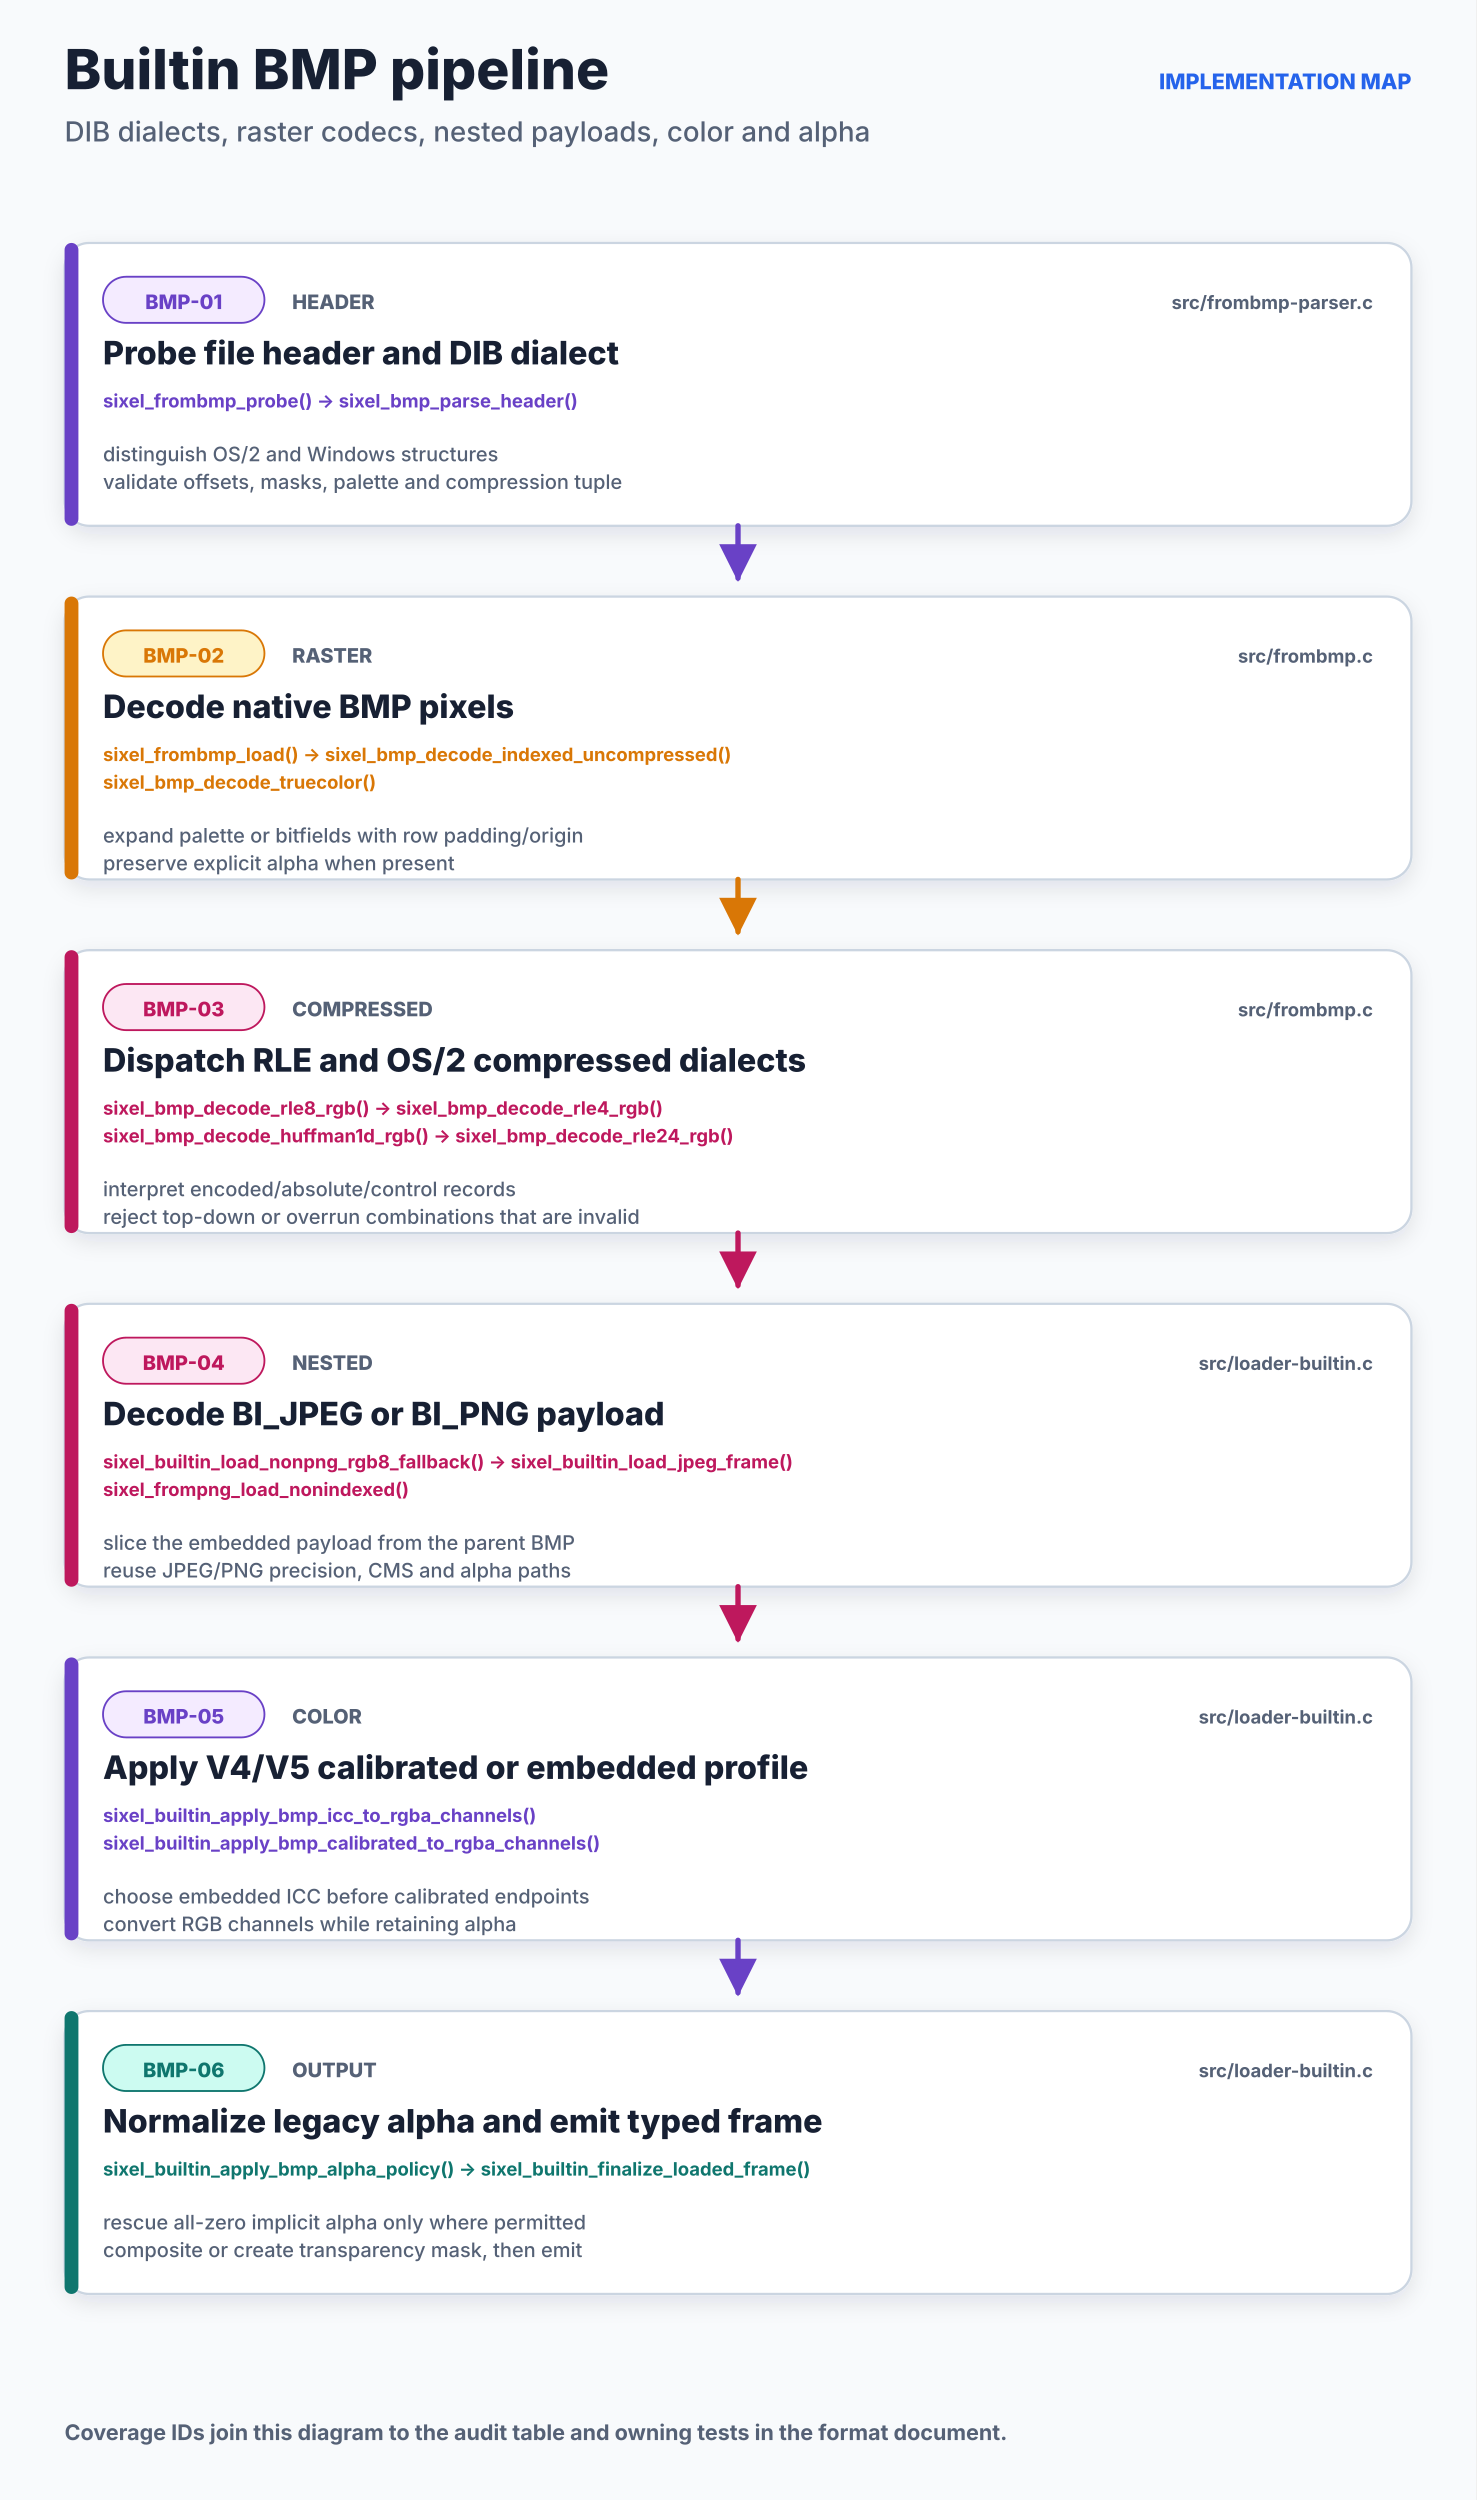
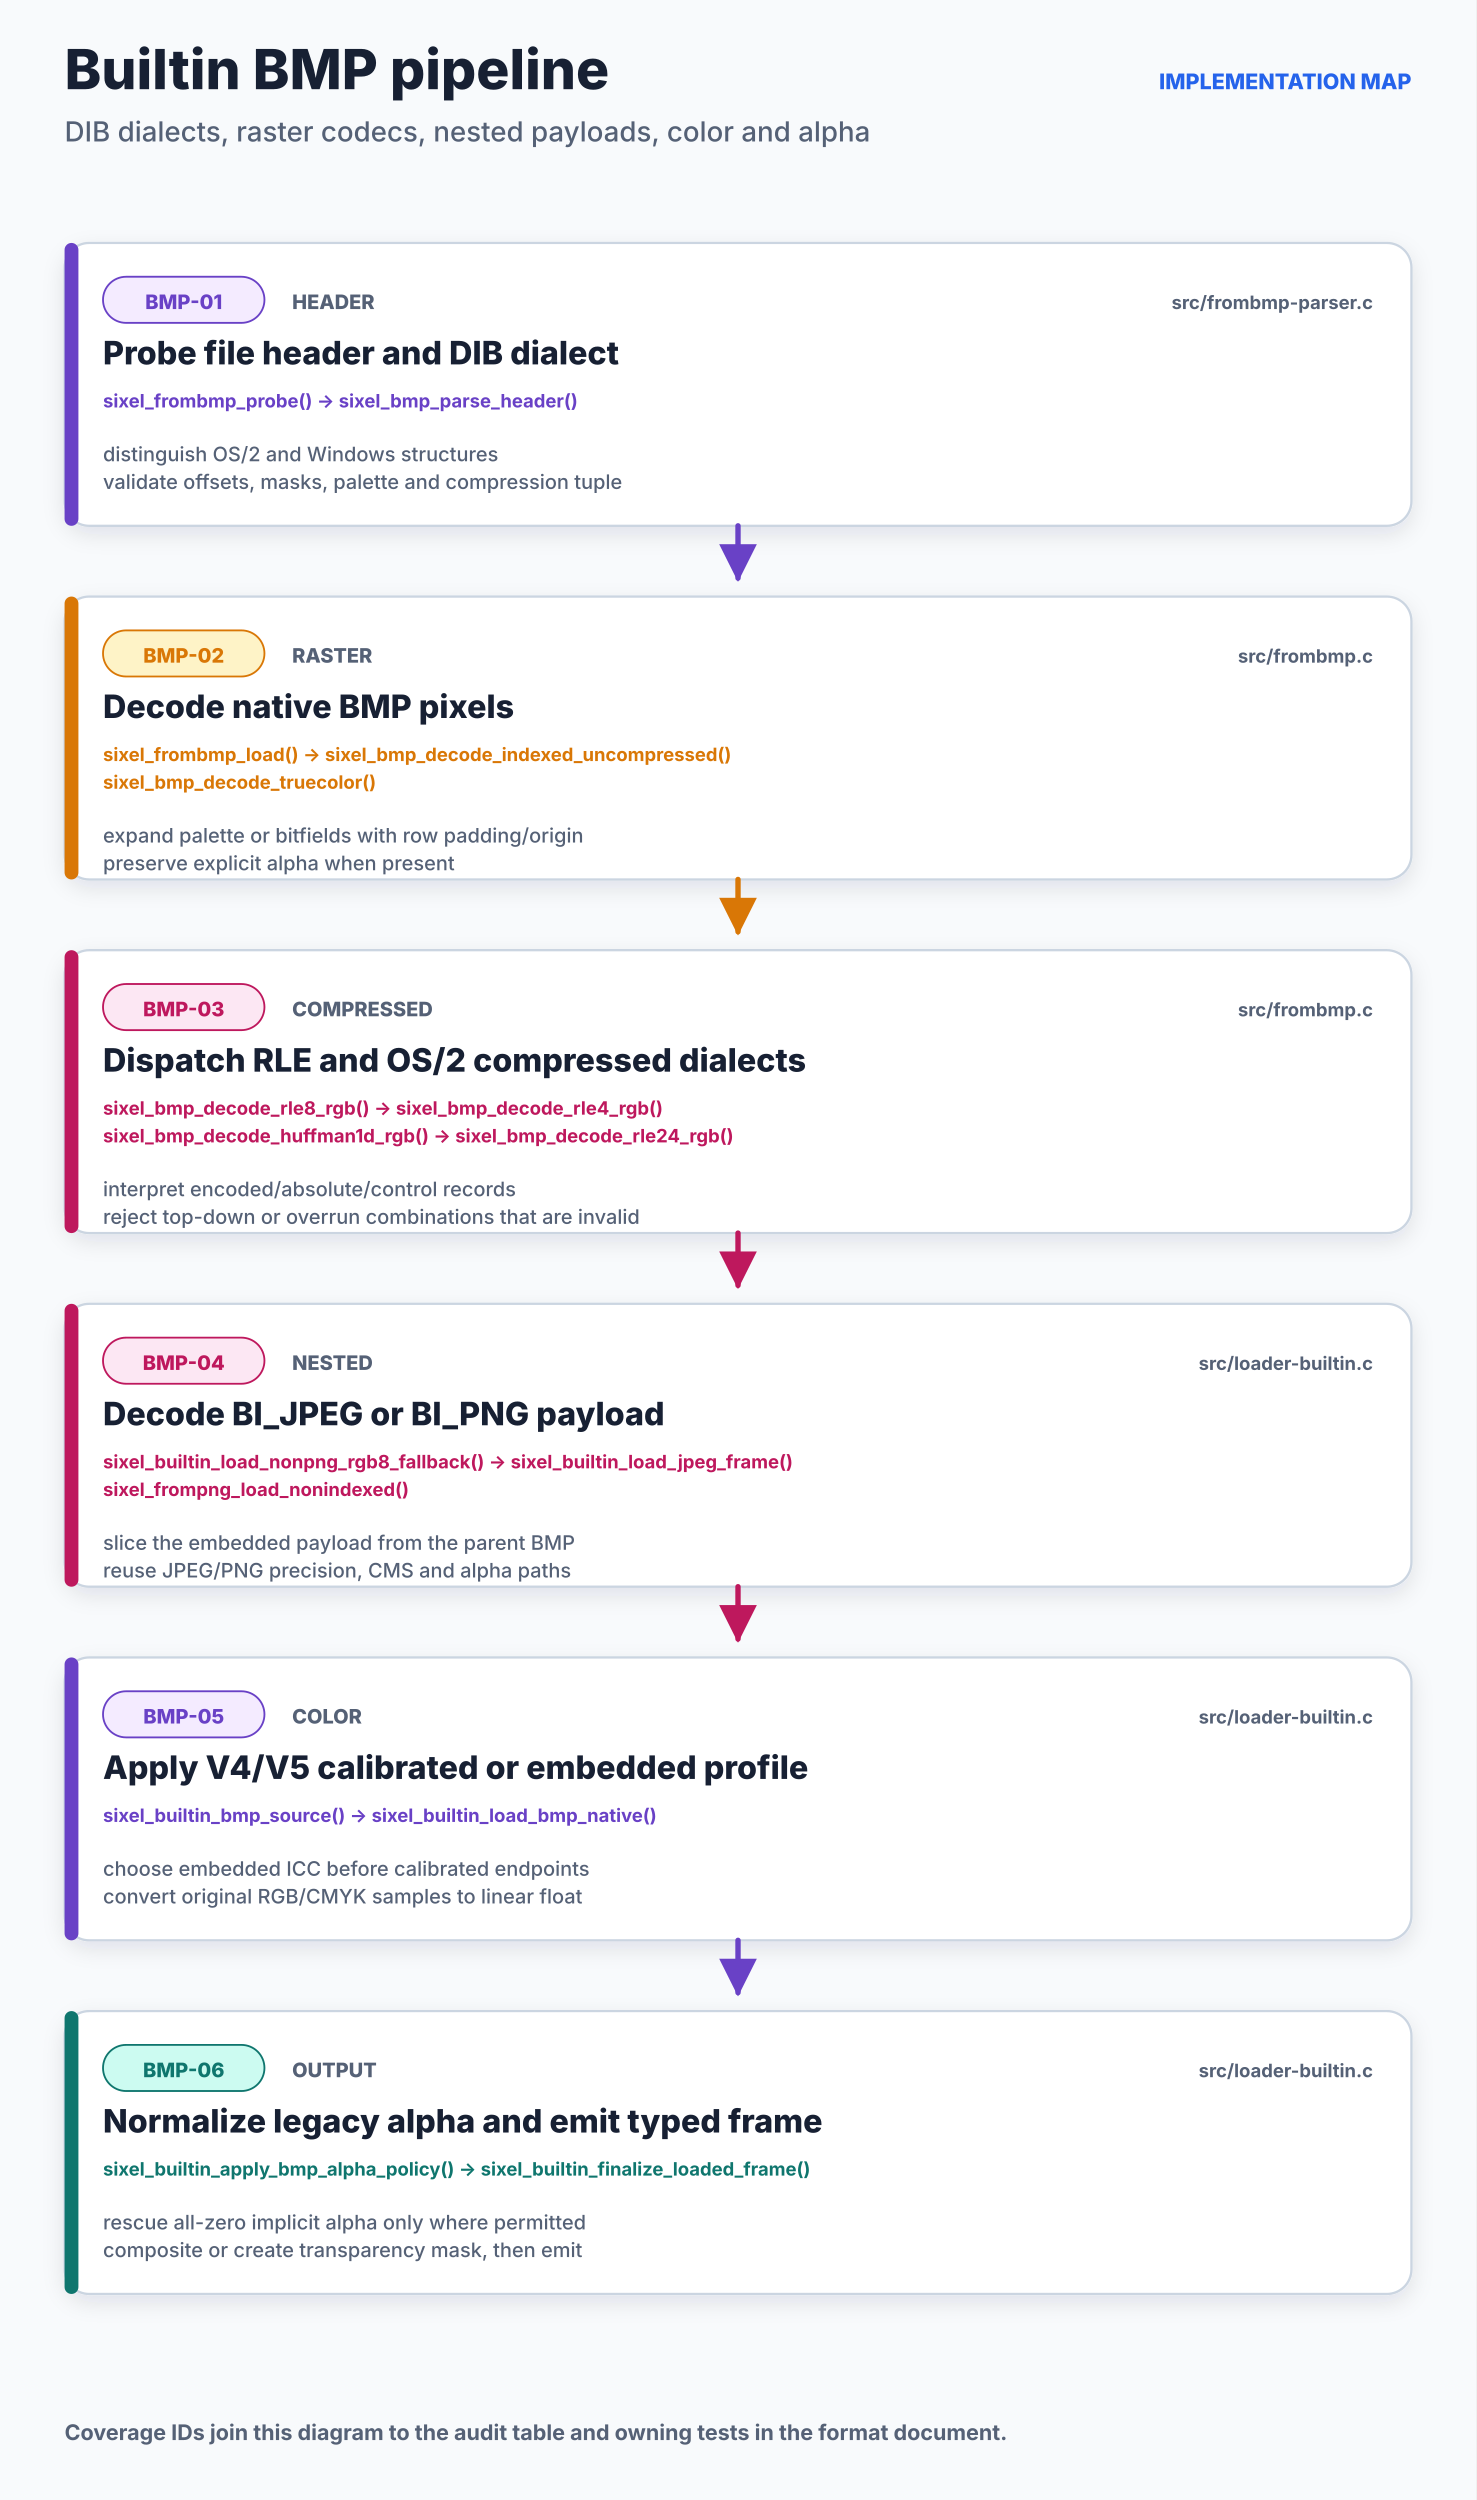
<svg xmlns="http://www.w3.org/2000/svg" width="960" height="1626" viewBox="0 0 960 1626" role="img" aria-labelledby="figure-title figure-description">
  <defs>
    <marker id="arrow-blue" viewBox="0 0 10 10" refX="9" refY="5" markerWidth="7" markerHeight="7" orient="auto-start-reverse">
      <path d="M 0 0 L 10 5 L 0 10 z" fill="context-stroke" />
    </marker>
    <marker id="arrow-magenta" viewBox="0 0 10 10" refX="9" refY="5" markerWidth="7" markerHeight="7" orient="auto-start-reverse">
      <path d="M 0 0 L 10 5 L 0 10 z" fill="context-stroke" />
    </marker>
    <marker id="arrow-gold" viewBox="0 0 10 10" refX="9" refY="5" markerWidth="7" markerHeight="7" orient="auto-start-reverse">
      <path d="M 0 0 L 10 5 L 0 10 z" fill="context-stroke" />
    </marker>
    <filter id="card-shadow" x="-10%" y="-10%" width="120%" height="130%">
      <feDropShadow dx="0" dy="5" stdDeviation="7" flood-color="#172033" flood-opacity="0.10" />
    </filter>
  </defs>
  <rect x="0.0" y="0.0" width="960.0" height="1626.0" fill="#F8FAFC" stroke="none" />
  <text x="42.0" y="58.0" fill="#172033" font-size="36" font-weight="820" font-family="system-ui, -apple-system, sans-serif" text-anchor="start">Builtin BMP pipeline</text>
  <text x="42.0" y="92.0" fill="#556176" font-size="18" font-weight="550" font-family="system-ui, -apple-system, sans-serif" text-anchor="start">DIB dialects, raster codecs, nested payloads, color and alpha</text>
  <text x="918.0" y="58.0" fill="#2563EB" font-size="14" font-weight="780" font-family="system-ui, -apple-system, sans-serif" text-anchor="end">IMPLEMENTATION MAP</text>
  <rect x="42.0" y="158.0" width="876.0" height="184.0" rx="16.0" fill="#FFFFFF" stroke="#CBD5E1" stroke-width="1.5" filter="url(#card-shadow)" />
  <rect x="42.0" y="158.0" width="9.0" height="184.0" rx="4.5" fill="#6941C6" stroke="none" />
  <rect x="67.0" y="180.0" width="105.0" height="30.0" rx="15.0" fill="#F4EBFF" stroke="#6941C6" stroke-width="1.2" />
  <text x="119.5" y="201.0" fill="#6941C6" font-size="13" font-weight="800" font-family="system-ui, -apple-system, sans-serif" text-anchor="middle">BMP-01</text>
  <text x="190.0" y="201.0" fill="#556176" font-size="13" font-weight="800" font-family="system-ui, -apple-system, sans-serif" text-anchor="start">HEADER</text>
  <text x="67.0" y="237.0" fill="#172033" font-size="21" font-weight="780" font-family="system-ui, -apple-system, sans-serif" text-anchor="start">Probe file header and DIB dialect</text>
  <text x="67.0" y="265.0" fill="#6941C6" font-size="12" font-weight="650" font-family="system-ui, -apple-system, sans-serif" text-anchor="start">sixel_frombmp_probe()  -&gt;  sixel_bmp_parse_header()</text>
  <text x="67.0" y="300.0" fill="#556176" font-size="13" font-weight="450" font-family="system-ui, -apple-system, sans-serif" text-anchor="start">distinguish OS/2 and Windows structures</text>
  <text x="67.0" y="318.0" fill="#556176" font-size="13" font-weight="450" font-family="system-ui, -apple-system, sans-serif" text-anchor="start">validate offsets, masks, palette and compression tuple</text>
  <text x="893.0" y="201.0" fill="#556176" font-size="12" font-weight="650" font-family="system-ui, -apple-system, sans-serif" text-anchor="end">src/frombmp-parser.c</text>
  <path d="M 480 342 V 376" fill="none" stroke="#6941C6" stroke-width="3.5" stroke-linecap="round" stroke-linejoin="round" marker-end="url(#arrow-blue)" />
  <rect x="42.0" y="388.0" width="876.0" height="184.0" rx="16.0" fill="#FFFFFF" stroke="#CBD5E1" stroke-width="1.5" filter="url(#card-shadow)" />
  <rect x="42.0" y="388.0" width="9.0" height="184.0" rx="4.5" fill="#D97706" stroke="none" />
  <rect x="67.0" y="410.0" width="105.0" height="30.0" rx="15.0" fill="#FEF3C7" stroke="#D97706" stroke-width="1.2" />
  <text x="119.5" y="431.0" fill="#D97706" font-size="13" font-weight="800" font-family="system-ui, -apple-system, sans-serif" text-anchor="middle">BMP-02</text>
  <text x="190.0" y="431.0" fill="#556176" font-size="13" font-weight="800" font-family="system-ui, -apple-system, sans-serif" text-anchor="start">RASTER</text>
  <text x="67.0" y="467.0" fill="#172033" font-size="21" font-weight="780" font-family="system-ui, -apple-system, sans-serif" text-anchor="start">Decode native BMP pixels</text>
  <text x="67.0" y="495.0" fill="#D97706" font-size="12" font-weight="650" font-family="system-ui, -apple-system, sans-serif" text-anchor="start">sixel_frombmp_load()  -&gt;  sixel_bmp_decode_indexed_uncompressed()</text>
  <text x="67.0" y="513.0" fill="#D97706" font-size="12" font-weight="650" font-family="system-ui, -apple-system, sans-serif" text-anchor="start">sixel_bmp_decode_truecolor()</text>
  <text x="67.0" y="548.0" fill="#556176" font-size="13" font-weight="450" font-family="system-ui, -apple-system, sans-serif" text-anchor="start">expand palette or bitfields with row padding/origin</text>
  <text x="67.0" y="566.0" fill="#556176" font-size="13" font-weight="450" font-family="system-ui, -apple-system, sans-serif" text-anchor="start">preserve explicit alpha when present</text>
  <text x="893.0" y="431.0" fill="#556176" font-size="12" font-weight="650" font-family="system-ui, -apple-system, sans-serif" text-anchor="end">src/frombmp.c</text>
  <path d="M 480 572 V 606" fill="none" stroke="#D97706" stroke-width="3.5" stroke-linecap="round" stroke-linejoin="round" marker-end="url(#arrow-blue)" />
  <rect x="42.0" y="618.0" width="876.0" height="184.0" rx="16.0" fill="#FFFFFF" stroke="#CBD5E1" stroke-width="1.5" filter="url(#card-shadow)" />
  <rect x="42.0" y="618.0" width="9.0" height="184.0" rx="4.5" fill="#BE185D" stroke="none" />
  <rect x="67.0" y="640.0" width="105.0" height="30.0" rx="15.0" fill="#FCE7F3" stroke="#BE185D" stroke-width="1.2" />
  <text x="119.5" y="661.0" fill="#BE185D" font-size="13" font-weight="800" font-family="system-ui, -apple-system, sans-serif" text-anchor="middle">BMP-03</text>
  <text x="190.0" y="661.0" fill="#556176" font-size="13" font-weight="800" font-family="system-ui, -apple-system, sans-serif" text-anchor="start">COMPRESSED</text>
  <text x="67.0" y="697.0" fill="#172033" font-size="21" font-weight="780" font-family="system-ui, -apple-system, sans-serif" text-anchor="start">Dispatch RLE and OS/2 compressed dialects</text>
  <text x="67.0" y="725.0" fill="#BE185D" font-size="12" font-weight="650" font-family="system-ui, -apple-system, sans-serif" text-anchor="start">sixel_bmp_decode_rle8_rgb()  -&gt;  sixel_bmp_decode_rle4_rgb()</text>
  <text x="67.0" y="743.0" fill="#BE185D" font-size="12" font-weight="650" font-family="system-ui, -apple-system, sans-serif" text-anchor="start">sixel_bmp_decode_huffman1d_rgb()  -&gt;  sixel_bmp_decode_rle24_rgb()</text>
  <text x="67.0" y="778.0" fill="#556176" font-size="13" font-weight="450" font-family="system-ui, -apple-system, sans-serif" text-anchor="start">interpret encoded/absolute/control records</text>
  <text x="67.0" y="796.0" fill="#556176" font-size="13" font-weight="450" font-family="system-ui, -apple-system, sans-serif" text-anchor="start">reject top-down or overrun combinations that are invalid</text>
  <text x="893.0" y="661.0" fill="#556176" font-size="12" font-weight="650" font-family="system-ui, -apple-system, sans-serif" text-anchor="end">src/frombmp.c</text>
  <path d="M 480 802 V 836" fill="none" stroke="#BE185D" stroke-width="3.5" stroke-linecap="round" stroke-linejoin="round" marker-end="url(#arrow-blue)" />
  <rect x="42.0" y="848.0" width="876.0" height="184.0" rx="16.0" fill="#FFFFFF" stroke="#CBD5E1" stroke-width="1.5" filter="url(#card-shadow)" />
  <rect x="42.0" y="848.0" width="9.0" height="184.0" rx="4.5" fill="#BE185D" stroke="none" />
  <rect x="67.0" y="870.0" width="105.0" height="30.0" rx="15.0" fill="#FCE7F3" stroke="#BE185D" stroke-width="1.2" />
  <text x="119.5" y="891.0" fill="#BE185D" font-size="13" font-weight="800" font-family="system-ui, -apple-system, sans-serif" text-anchor="middle">BMP-04</text>
  <text x="190.0" y="891.0" fill="#556176" font-size="13" font-weight="800" font-family="system-ui, -apple-system, sans-serif" text-anchor="start">NESTED</text>
  <text x="67.0" y="927.0" fill="#172033" font-size="21" font-weight="780" font-family="system-ui, -apple-system, sans-serif" text-anchor="start">Decode BI_JPEG or BI_PNG payload</text>
  <text x="67.0" y="955.0" fill="#BE185D" font-size="12" font-weight="650" font-family="system-ui, -apple-system, sans-serif" text-anchor="start">sixel_builtin_load_nonpng_rgb8_fallback()  -&gt;  sixel_builtin_load_jpeg_frame()</text>
  <text x="67.0" y="973.0" fill="#BE185D" font-size="12" font-weight="650" font-family="system-ui, -apple-system, sans-serif" text-anchor="start">sixel_frompng_load_nonindexed()</text>
  <text x="67.0" y="1008.0" fill="#556176" font-size="13" font-weight="450" font-family="system-ui, -apple-system, sans-serif" text-anchor="start">slice the embedded payload from the parent BMP</text>
  <text x="67.0" y="1026.0" fill="#556176" font-size="13" font-weight="450" font-family="system-ui, -apple-system, sans-serif" text-anchor="start">reuse JPEG/PNG precision, CMS and alpha paths</text>
  <text x="893.0" y="891.0" fill="#556176" font-size="12" font-weight="650" font-family="system-ui, -apple-system, sans-serif" text-anchor="end">src/loader-builtin.c</text>
  <path d="M 480 1032 V 1066" fill="none" stroke="#BE185D" stroke-width="3.5" stroke-linecap="round" stroke-linejoin="round" marker-end="url(#arrow-blue)" />
  <rect x="42.0" y="1078.0" width="876.0" height="184.0" rx="16.0" fill="#FFFFFF" stroke="#CBD5E1" stroke-width="1.5" filter="url(#card-shadow)" />
  <rect x="42.0" y="1078.0" width="9.0" height="184.0" rx="4.5" fill="#6941C6" stroke="none" />
  <rect x="67.0" y="1100.0" width="105.0" height="30.0" rx="15.0" fill="#F4EBFF" stroke="#6941C6" stroke-width="1.2" />
  <text x="119.5" y="1121.0" fill="#6941C6" font-size="13" font-weight="800" font-family="system-ui, -apple-system, sans-serif" text-anchor="middle">BMP-05</text>
  <text x="190.0" y="1121.0" fill="#556176" font-size="13" font-weight="800" font-family="system-ui, -apple-system, sans-serif" text-anchor="start">COLOR</text>
  <text x="67.0" y="1157.0" fill="#172033" font-size="21" font-weight="780" font-family="system-ui, -apple-system, sans-serif" text-anchor="start">Apply V4/V5 calibrated or embedded profile</text>
-   <text x="67.0" y="1185.0" fill="#6941C6" font-size="12" font-weight="650" font-family="system-ui, -apple-system, sans-serif" text-anchor="start">sixel_builtin_apply_bmp_icc_to_rgba_channels()</text>
-   <text x="67.0" y="1203.0" fill="#6941C6" font-size="12" font-weight="650" font-family="system-ui, -apple-system, sans-serif" text-anchor="start">sixel_builtin_apply_bmp_calibrated_to_rgba_channels()</text>
-   <text x="67.0" y="1238.0" fill="#556176" font-size="13" font-weight="450" font-family="system-ui, -apple-system, sans-serif" text-anchor="start">choose embedded ICC before calibrated endpoints</text>
-   <text x="67.0" y="1256.0" fill="#556176" font-size="13" font-weight="450" font-family="system-ui, -apple-system, sans-serif" text-anchor="start">convert RGB channels while retaining alpha</text>
+   <text x="67.0" y="1185.0" fill="#6941C6" font-size="12" font-weight="650" font-family="system-ui, -apple-system, sans-serif" text-anchor="start">sixel_builtin_bmp_source()  -&gt;  sixel_builtin_load_bmp_native()</text>
+   <text x="67.0" y="1220.0" fill="#556176" font-size="13" font-weight="450" font-family="system-ui, -apple-system, sans-serif" text-anchor="start">choose embedded ICC before calibrated endpoints</text>
+   <text x="67.0" y="1238.0" fill="#556176" font-size="13" font-weight="450" font-family="system-ui, -apple-system, sans-serif" text-anchor="start">convert original RGB/CMYK samples to linear float</text>
  <text x="893.0" y="1121.0" fill="#556176" font-size="12" font-weight="650" font-family="system-ui, -apple-system, sans-serif" text-anchor="end">src/loader-builtin.c</text>
  <path d="M 480 1262 V 1296" fill="none" stroke="#6941C6" stroke-width="3.5" stroke-linecap="round" stroke-linejoin="round" marker-end="url(#arrow-blue)" />
  <rect x="42.0" y="1308.0" width="876.0" height="184.0" rx="16.0" fill="#FFFFFF" stroke="#CBD5E1" stroke-width="1.5" filter="url(#card-shadow)" />
  <rect x="42.0" y="1308.0" width="9.0" height="184.0" rx="4.5" fill="#0F766E" stroke="none" />
  <rect x="67.0" y="1330.0" width="105.0" height="30.0" rx="15.0" fill="#CCFBF1" stroke="#0F766E" stroke-width="1.2" />
  <text x="119.5" y="1351.0" fill="#0F766E" font-size="13" font-weight="800" font-family="system-ui, -apple-system, sans-serif" text-anchor="middle">BMP-06</text>
  <text x="190.0" y="1351.0" fill="#556176" font-size="13" font-weight="800" font-family="system-ui, -apple-system, sans-serif" text-anchor="start">OUTPUT</text>
  <text x="67.0" y="1387.0" fill="#172033" font-size="21" font-weight="780" font-family="system-ui, -apple-system, sans-serif" text-anchor="start">Normalize legacy alpha and emit typed frame</text>
  <text x="67.0" y="1415.0" fill="#0F766E" font-size="12" font-weight="650" font-family="system-ui, -apple-system, sans-serif" text-anchor="start">sixel_builtin_apply_bmp_alpha_policy()  -&gt;  sixel_builtin_finalize_loaded_frame()</text>
  <text x="67.0" y="1450.0" fill="#556176" font-size="13" font-weight="450" font-family="system-ui, -apple-system, sans-serif" text-anchor="start">rescue all-zero implicit alpha only where permitted</text>
  <text x="67.0" y="1468.0" fill="#556176" font-size="13" font-weight="450" font-family="system-ui, -apple-system, sans-serif" text-anchor="start">composite or create transparency mask, then emit</text>
  <text x="893.0" y="1351.0" fill="#556176" font-size="12" font-weight="650" font-family="system-ui, -apple-system, sans-serif" text-anchor="end">src/loader-builtin.c</text>
  <text x="42.0" y="1587.0" fill="#556176" font-size="14" font-weight="650" font-family="system-ui, -apple-system, sans-serif" text-anchor="start">Coverage IDs join this diagram to the audit table and owning tests in the format document.</text>
</svg>
